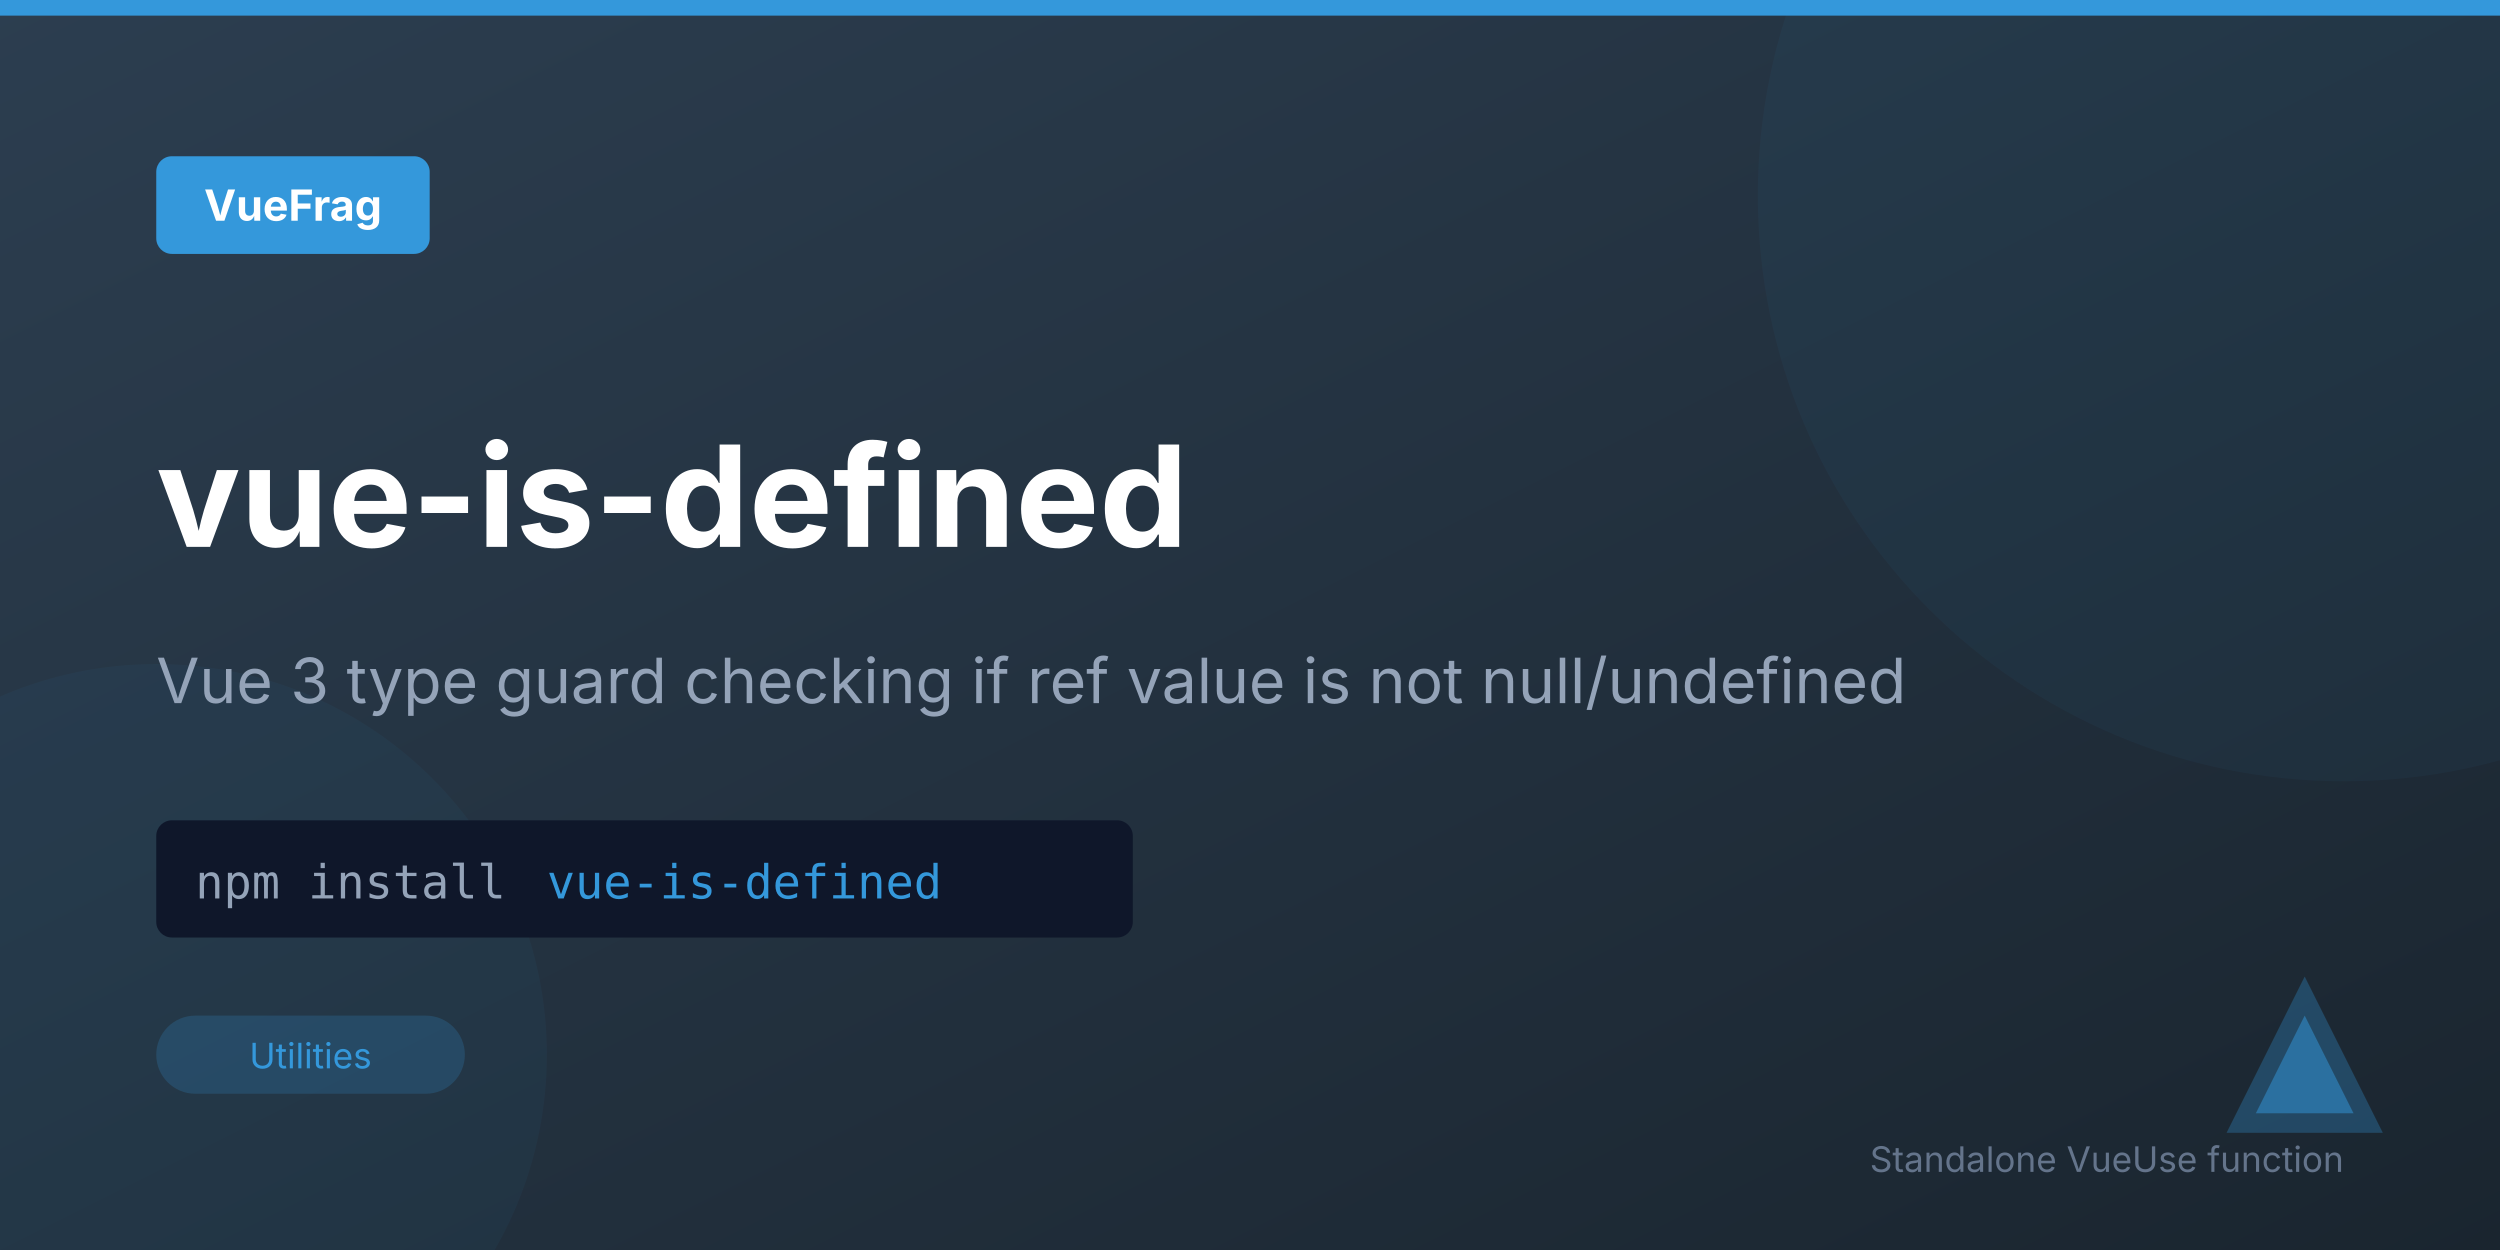
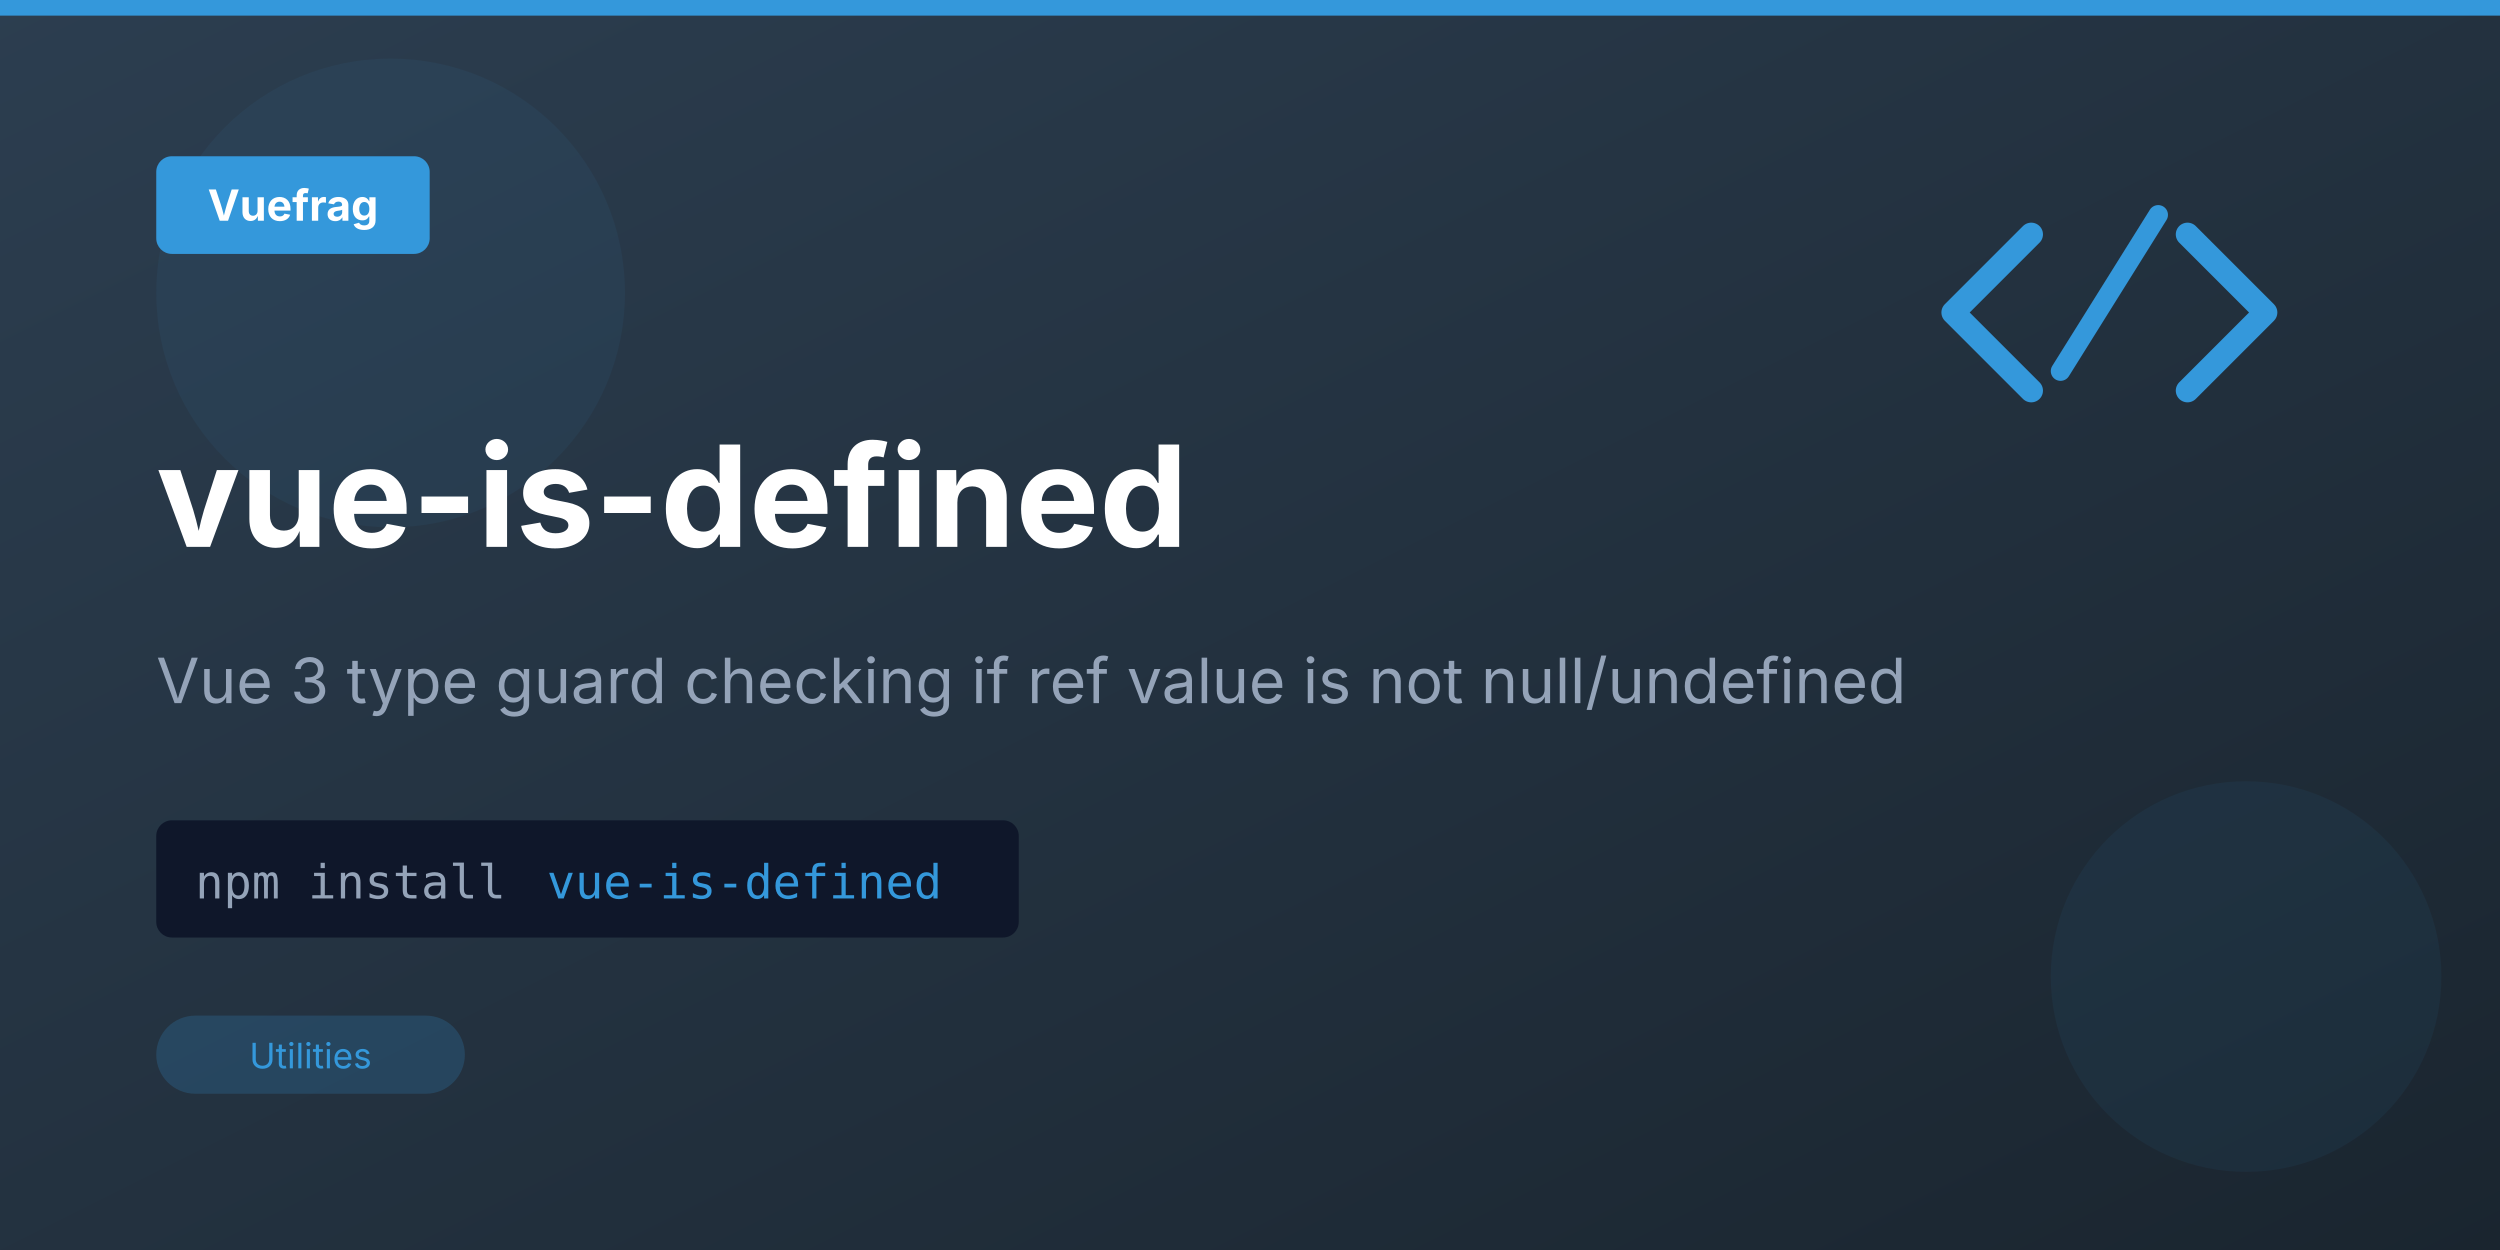
<svg xmlns="http://www.w3.org/2000/svg" viewBox="0 0 1280 640" width="1280" height="640">
  <defs>
    <linearGradient id="banner-bg" x1="0%" y1="0%" x2="100%" y2="100%">
      <stop offset="0%" style="stop-color:#2c3e50;stop-opacity:1" />
      <stop offset="100%" style="stop-color:#1a252f;stop-opacity:1" />
    </linearGradient>
  </defs>
  <rect width="1280" height="640" fill="url(#banner-bg)" />
-   <circle cx="1200" cy="100" r="300" fill="#3498db" opacity="0.05" />
-   <circle cx="80" cy="540" r="200" fill="#3498db" opacity="0.05" />
+   <circle cx="200" cy="150" r="120" fill="#3498db" opacity="0.06" />
+   <circle cx="1150" cy="500" r="100" fill="#3498db" opacity="0.06" />
  <rect x="0" y="0" width="1280" height="8" fill="#3498db" />
  <g transform="translate(80, 80)">
    <rect width="140" height="50" rx="8" fill="#3498db" />
-     <text x="70" y="33" text-anchor="middle" font-family="system-ui, -apple-system, sans-serif" font-size="22" font-weight="700" fill="white">VueFrag</text>
+     <text x="70" y="33" text-anchor="middle" font-family="system-ui, -apple-system, sans-serif" font-size="22" font-weight="700" fill="white">Vuefrag</text>
  </g>
  <text x="80" y="280" font-family="system-ui, -apple-system, sans-serif" font-size="72" font-weight="700" fill="white">vue-is-defined</text>
  <text x="80" y="360" font-family="system-ui, -apple-system, sans-serif" font-size="32" fill="#94a3b8">Vue 3 type guard checking if ref value is not null/undefined</text>
  <g transform="translate(80, 420)">
-     <rect width="500" height="60" rx="8" fill="#0f172a" />
+     <rect width="441.6" height="60" rx="8" fill="#0f172a" />
    <text x="20" y="40" font-family="ui-monospace, monospace" font-size="24" fill="#94a3b8">npm install</text>
    <text x="200" y="40" font-family="ui-monospace, monospace" font-size="24" fill="#3498db">vue-is-defined</text>
  </g>
  <g transform="translate(80, 520)">
    <rect width="158" height="40" rx="20" fill="#3498db" opacity="0.2" />
    <text x="79" y="27" text-anchor="middle" font-family="system-ui, -apple-system, sans-serif" font-size="18" fill="#3498db">Utilities</text>
  </g>
-   <g transform="translate(1080, 480)">
-     <polygon points="100,20 140,100 60,100" fill="#3498db" opacity="0.3" />
-     <polygon points="100,40 125,90 75,90" fill="#3498db" opacity="0.5" />
+   <g>
+     <path d="M1040 120l-40 40 40 40" fill="none" stroke="#3498db" stroke-width="12" stroke-linecap="round" stroke-linejoin="round" />
+     <path d="M1120 120l40 40-40 40" fill="none" stroke="#3498db" stroke-width="12" stroke-linecap="round" stroke-linejoin="round" />
+     <line x1="1105" y1="110" x2="1055" y2="190" stroke="#3498db" stroke-width="10" stroke-linecap="round" />
  </g>
-   <text x="1200" y="600" text-anchor="end" font-family="system-ui, -apple-system, sans-serif" font-size="18" fill="#64748b">Standalone VueUse function</text>
</svg>
